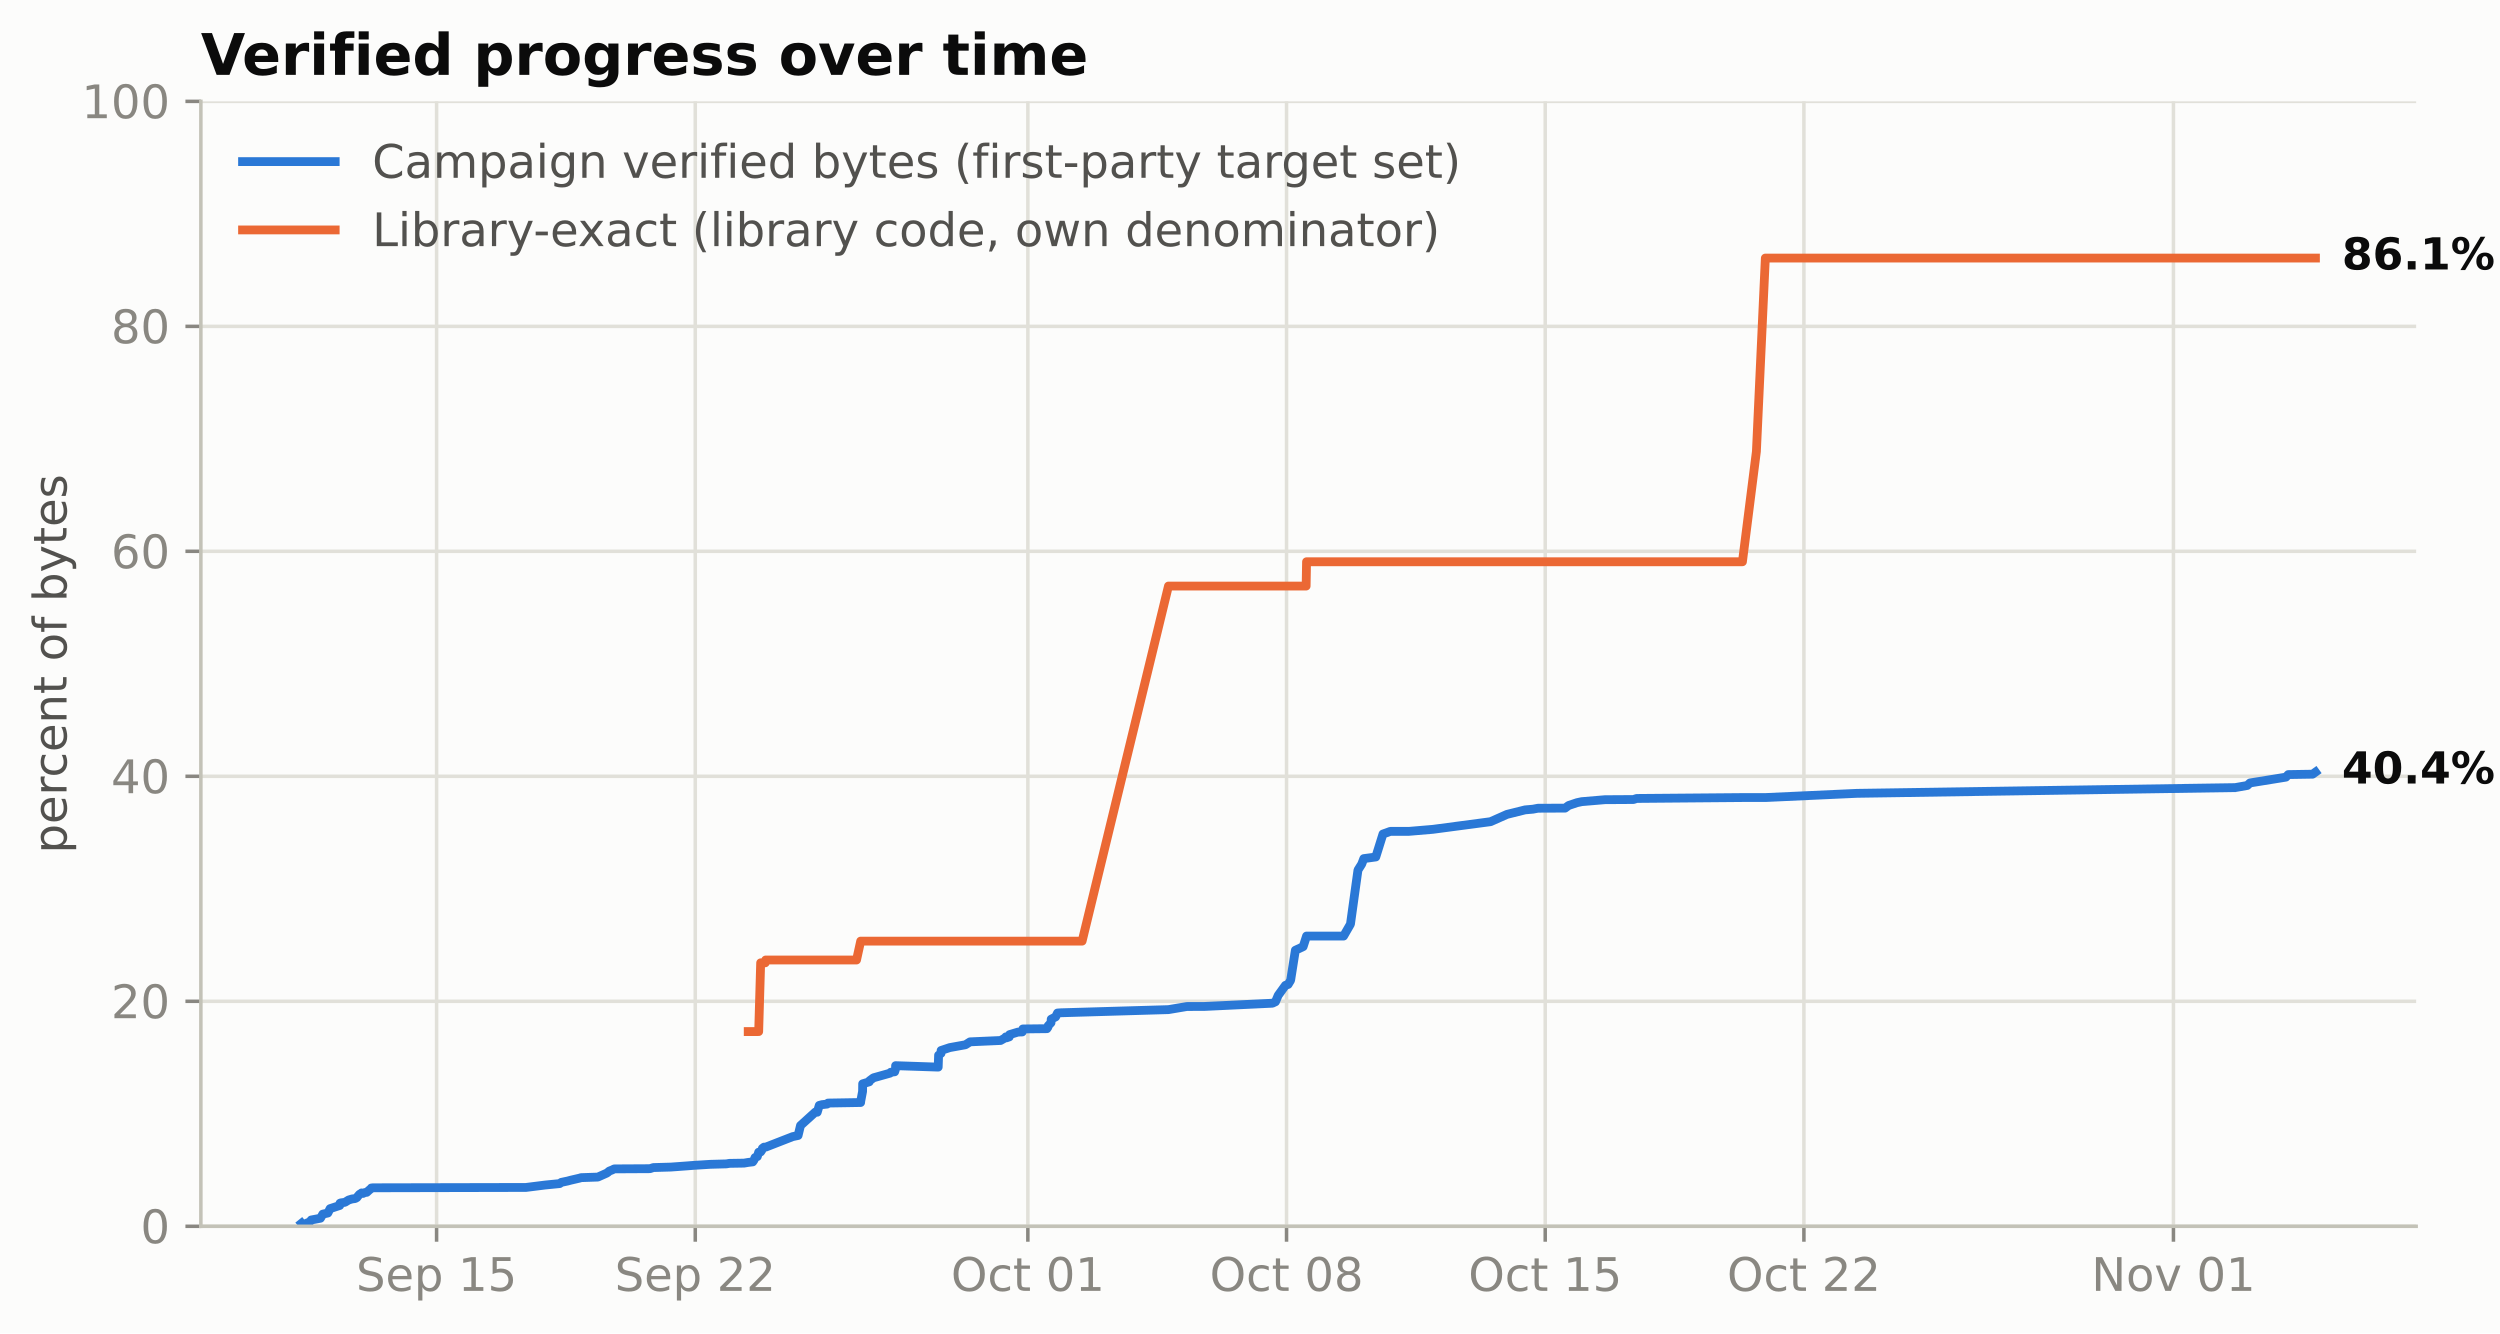
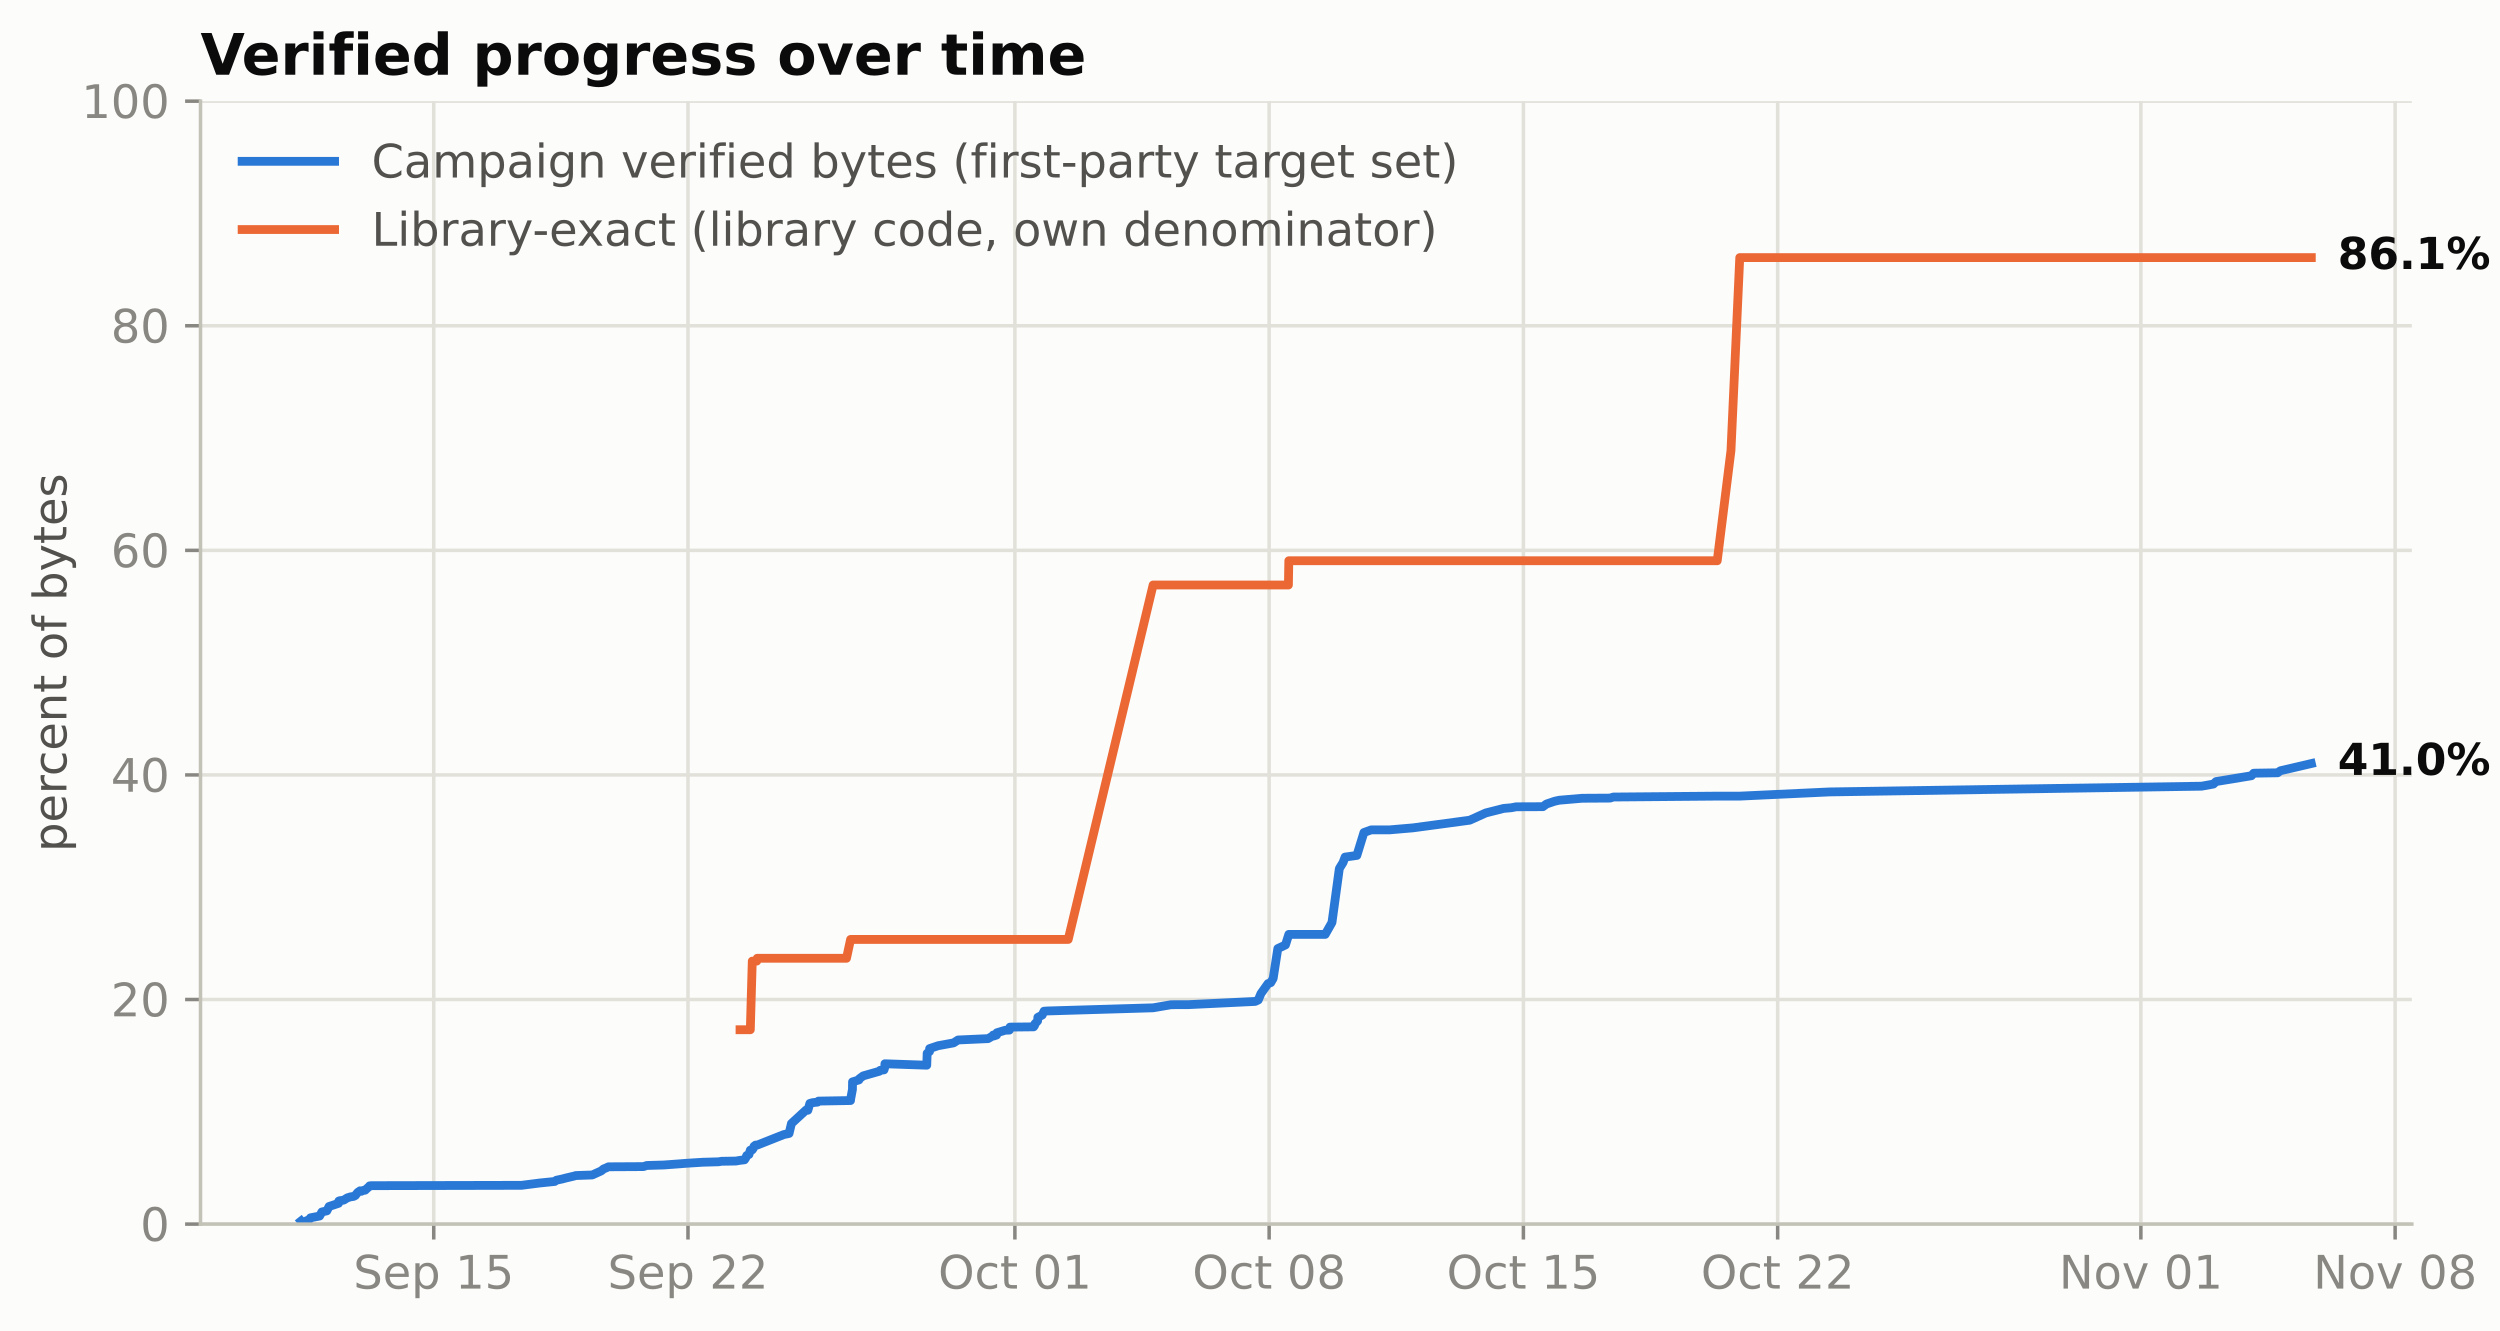
- <svg xmlns="http://www.w3.org/2000/svg" xmlns:xlink="http://www.w3.org/1999/xlink" width="566.745pt" height="302.26pt" viewBox="0 0 566.745 302.26" version="1.1">
+ <svg xmlns="http://www.w3.org/2000/svg" xmlns:xlink="http://www.w3.org/1999/xlink" width="567.76pt" height="302.26pt" viewBox="0 0 567.76 302.26" version="1.1">
  <defs>
    <style type="text/css">*{stroke-linejoin: round; stroke-linecap: butt}</style>
  </defs>
  <g id="figure_1">
    <g id="patch_1">
-       <path d="M 0 302.26  L 566.745 302.26  L 566.745 0  L 0 0  z " style="fill: #fcfcfb" />
+       <path d="M 0 302.26  L 567.76 302.26  L 567.76 0  L 0 0  z " style="fill: #fcfcfb" />
    </g>
    <g id="axes_1">
      <g id="patch_2">
        <path d="M 45.536 278  L 547.736 278  L 547.736 22.976  L 45.536 22.976  z " style="fill: #fcfcfb" />
      </g>
      <g id="matplotlib.axis_1">
        <g id="xtick_1">
          <g id="line2d_1">
-             <path d="M 98.973 278  L 98.973 22.976  " clip-path="url(#pf7d3f120eb)" style="fill: none; stroke: #e1e0d9; stroke-width: 0.8; stroke-linecap: square" />
+             <path d="M 98.503 278  L 98.503 22.976  " clip-path="url(#pf7d3f120eb)" style="fill: none; stroke: #e1e0d9; stroke-width: 0.8; stroke-linecap: square" />
          </g>
          <g id="line2d_2">
            <defs>
              <path id="mc9588ca993" d="M 0 0  L 0 3.5  " style="stroke: #898781; stroke-width: 0.8" />
            </defs>
            <g>
-               <use xlink:href="#mc9588ca993" x="98.973" y="278" style="fill: #898781; stroke: #898781; stroke-width: 0.8" />
+               <use xlink:href="#mc9588ca993" x="98.503" y="278" style="fill: #898781; stroke: #898781; stroke-width: 0.8" />
            </g>
          </g>
          <g id="text_1">
-             <text style="font-size: 10.5px; font-family: 'Segoe UI', 'DejaVu Sans', 'Bitstream Vera Sans', 'Computer Modern Sans Serif', 'Lucida Grande', 'Verdana', 'Geneva', 'Lucid', 'Arial', 'Helvetica', 'Avant Garde', sans-serif; text-anchor: middle; fill: #898781" x="98.973" y="292.645" transform="rotate(-0 98.973 292.6447)">Sep 15</text>
+             <text style="font-size: 10.5px; font-family: 'Segoe UI', 'DejaVu Sans', 'Bitstream Vera Sans', 'Computer Modern Sans Serif', 'Lucida Grande', 'Verdana', 'Geneva', 'Lucid', 'Arial', 'Helvetica', 'Avant Garde', sans-serif; text-anchor: middle; fill: #898781" x="98.503" y="292.645" transform="rotate(-0 98.50303 292.6447)">Sep 15</text>
          </g>
        </g>
        <g id="xtick_2">
          <g id="line2d_3">
-             <path d="M 157.616 278  L 157.616 22.976  " clip-path="url(#pf7d3f120eb)" style="fill: none; stroke: #e1e0d9; stroke-width: 0.8; stroke-linecap: square" />
+             <path d="M 156.245 278  L 156.245 22.976  " clip-path="url(#pf7d3f120eb)" style="fill: none; stroke: #e1e0d9; stroke-width: 0.8; stroke-linecap: square" />
          </g>
          <g id="line2d_4">
            <g>
-               <use xlink:href="#mc9588ca993" x="157.616" y="278" style="fill: #898781; stroke: #898781; stroke-width: 0.8" />
+               <use xlink:href="#mc9588ca993" x="156.245" y="278" style="fill: #898781; stroke: #898781; stroke-width: 0.8" />
            </g>
          </g>
          <g id="text_2">
-             <text style="font-size: 10.5px; font-family: 'Segoe UI', 'DejaVu Sans', 'Bitstream Vera Sans', 'Computer Modern Sans Serif', 'Lucida Grande', 'Verdana', 'Geneva', 'Lucid', 'Arial', 'Helvetica', 'Avant Garde', sans-serif; text-anchor: middle; fill: #898781" x="157.616" y="292.645" transform="rotate(-0 157.6156 292.6447)">Sep 22</text>
+             <text style="font-size: 10.5px; font-family: 'Segoe UI', 'DejaVu Sans', 'Bitstream Vera Sans', 'Computer Modern Sans Serif', 'Lucida Grande', 'Verdana', 'Geneva', 'Lucid', 'Arial', 'Helvetica', 'Avant Garde', sans-serif; text-anchor: middle; fill: #898781" x="156.245" y="292.645" transform="rotate(-0 156.2453 292.6447)">Sep 22</text>
          </g>
        </g>
        <g id="xtick_3">
          <g id="line2d_5">
-             <path d="M 233.013 278  L 233.013 22.976  " clip-path="url(#pf7d3f120eb)" style="fill: none; stroke: #e1e0d9; stroke-width: 0.8; stroke-linecap: square" />
+             <path d="M 230.485 278  L 230.485 22.976  " clip-path="url(#pf7d3f120eb)" style="fill: none; stroke: #e1e0d9; stroke-width: 0.8; stroke-linecap: square" />
          </g>
          <g id="line2d_6">
            <g>
-               <use xlink:href="#mc9588ca993" x="233.013" y="278" style="fill: #898781; stroke: #898781; stroke-width: 0.8" />
+               <use xlink:href="#mc9588ca993" x="230.485" y="278" style="fill: #898781; stroke: #898781; stroke-width: 0.8" />
            </g>
          </g>
          <g id="text_3">
-             <text style="font-size: 10.5px; font-family: 'Segoe UI', 'DejaVu Sans', 'Bitstream Vera Sans', 'Computer Modern Sans Serif', 'Lucida Grande', 'Verdana', 'Geneva', 'Lucid', 'Arial', 'Helvetica', 'Avant Garde', sans-serif; text-anchor: middle; fill: #898781" x="233.013" y="292.645" transform="rotate(-0 233.0132 292.6447)">Oct 01</text>
+             <text style="font-size: 10.5px; font-family: 'Segoe UI', 'DejaVu Sans', 'Bitstream Vera Sans', 'Computer Modern Sans Serif', 'Lucida Grande', 'Verdana', 'Geneva', 'Lucid', 'Arial', 'Helvetica', 'Avant Garde', sans-serif; text-anchor: middle; fill: #898781" x="230.485" y="292.645" transform="rotate(-0 230.4853 292.6447)">Oct 01</text>
          </g>
        </g>
        <g id="xtick_4">
          <g id="line2d_7">
-             <path d="M 291.656 278  L 291.656 22.976  " clip-path="url(#pf7d3f120eb)" style="fill: none; stroke: #e1e0d9; stroke-width: 0.8; stroke-linecap: square" />
+             <path d="M 288.227 278  L 288.227 22.976  " clip-path="url(#pf7d3f120eb)" style="fill: none; stroke: #e1e0d9; stroke-width: 0.8; stroke-linecap: square" />
          </g>
          <g id="line2d_8">
            <g>
-               <use xlink:href="#mc9588ca993" x="291.656" y="278" style="fill: #898781; stroke: #898781; stroke-width: 0.8" />
+               <use xlink:href="#mc9588ca993" x="288.227" y="278" style="fill: #898781; stroke: #898781; stroke-width: 0.8" />
            </g>
          </g>
          <g id="text_4">
-             <text style="font-size: 10.5px; font-family: 'Segoe UI', 'DejaVu Sans', 'Bitstream Vera Sans', 'Computer Modern Sans Serif', 'Lucida Grande', 'Verdana', 'Geneva', 'Lucid', 'Arial', 'Helvetica', 'Avant Garde', sans-serif; text-anchor: middle; fill: #898781" x="291.656" y="292.645" transform="rotate(-0 291.6558 292.6447)">Oct 08</text>
+             <text style="font-size: 10.5px; font-family: 'Segoe UI', 'DejaVu Sans', 'Bitstream Vera Sans', 'Computer Modern Sans Serif', 'Lucida Grande', 'Verdana', 'Geneva', 'Lucid', 'Arial', 'Helvetica', 'Avant Garde', sans-serif; text-anchor: middle; fill: #898781" x="288.227" y="292.645" transform="rotate(-0 288.2275 292.6447)">Oct 08</text>
          </g>
        </g>
        <g id="xtick_5">
          <g id="line2d_9">
-             <path d="M 350.298 278  L 350.298 22.976  " clip-path="url(#pf7d3f120eb)" style="fill: none; stroke: #e1e0d9; stroke-width: 0.8; stroke-linecap: square" />
+             <path d="M 345.97 278  L 345.97 22.976  " clip-path="url(#pf7d3f120eb)" style="fill: none; stroke: #e1e0d9; stroke-width: 0.8; stroke-linecap: square" />
          </g>
          <g id="line2d_10">
            <g>
-               <use xlink:href="#mc9588ca993" x="350.298" y="278" style="fill: #898781; stroke: #898781; stroke-width: 0.8" />
+               <use xlink:href="#mc9588ca993" x="345.97" y="278" style="fill: #898781; stroke: #898781; stroke-width: 0.8" />
            </g>
          </g>
          <g id="text_5">
-             <text style="font-size: 10.5px; font-family: 'Segoe UI', 'DejaVu Sans', 'Bitstream Vera Sans', 'Computer Modern Sans Serif', 'Lucida Grande', 'Verdana', 'Geneva', 'Lucid', 'Arial', 'Helvetica', 'Avant Garde', sans-serif; text-anchor: middle; fill: #898781" x="350.298" y="292.645" transform="rotate(-0 350.2984 292.6447)">Oct 15</text>
+             <text style="font-size: 10.5px; font-family: 'Segoe UI', 'DejaVu Sans', 'Bitstream Vera Sans', 'Computer Modern Sans Serif', 'Lucida Grande', 'Verdana', 'Geneva', 'Lucid', 'Arial', 'Helvetica', 'Avant Garde', sans-serif; text-anchor: middle; fill: #898781" x="345.97" y="292.645" transform="rotate(-0 345.9697 292.6447)">Oct 15</text>
          </g>
        </g>
        <g id="xtick_6">
          <g id="line2d_11">
-             <path d="M 408.941 278  L 408.941 22.976  " clip-path="url(#pf7d3f120eb)" style="fill: none; stroke: #e1e0d9; stroke-width: 0.8; stroke-linecap: square" />
+             <path d="M 403.712 278  L 403.712 22.976  " clip-path="url(#pf7d3f120eb)" style="fill: none; stroke: #e1e0d9; stroke-width: 0.8; stroke-linecap: square" />
          </g>
          <g id="line2d_12">
            <g>
-               <use xlink:href="#mc9588ca993" x="408.941" y="278" style="fill: #898781; stroke: #898781; stroke-width: 0.8" />
+               <use xlink:href="#mc9588ca993" x="403.712" y="278" style="fill: #898781; stroke: #898781; stroke-width: 0.8" />
            </g>
          </g>
          <g id="text_6">
-             <text style="font-size: 10.5px; font-family: 'Segoe UI', 'DejaVu Sans', 'Bitstream Vera Sans', 'Computer Modern Sans Serif', 'Lucida Grande', 'Verdana', 'Geneva', 'Lucid', 'Arial', 'Helvetica', 'Avant Garde', sans-serif; text-anchor: middle; fill: #898781" x="408.941" y="292.645" transform="rotate(-0 408.941 292.6447)">Oct 22</text>
+             <text style="font-size: 10.5px; font-family: 'Segoe UI', 'DejaVu Sans', 'Bitstream Vera Sans', 'Computer Modern Sans Serif', 'Lucida Grande', 'Verdana', 'Geneva', 'Lucid', 'Arial', 'Helvetica', 'Avant Garde', sans-serif; text-anchor: middle; fill: #898781" x="403.712" y="292.645" transform="rotate(-0 403.7119 292.6447)">Oct 22</text>
          </g>
        </g>
        <g id="xtick_7">
          <g id="line2d_13">
-             <path d="M 492.716 278  L 492.716 22.976  " clip-path="url(#pf7d3f120eb)" style="fill: none; stroke: #e1e0d9; stroke-width: 0.8; stroke-linecap: square" />
+             <path d="M 486.201 278  L 486.201 22.976  " clip-path="url(#pf7d3f120eb)" style="fill: none; stroke: #e1e0d9; stroke-width: 0.8; stroke-linecap: square" />
          </g>
          <g id="line2d_14">
            <g>
-               <use xlink:href="#mc9588ca993" x="492.716" y="278" style="fill: #898781; stroke: #898781; stroke-width: 0.8" />
+               <use xlink:href="#mc9588ca993" x="486.201" y="278" style="fill: #898781; stroke: #898781; stroke-width: 0.8" />
            </g>
          </g>
          <g id="text_7">
-             <text style="font-size: 10.5px; font-family: 'Segoe UI', 'DejaVu Sans', 'Bitstream Vera Sans', 'Computer Modern Sans Serif', 'Lucida Grande', 'Verdana', 'Geneva', 'Lucid', 'Arial', 'Helvetica', 'Avant Garde', sans-serif; text-anchor: middle; fill: #898781" x="492.716" y="292.645" transform="rotate(-0 492.7162 292.6447)">Nov 01</text>
+             <text style="font-size: 10.5px; font-family: 'Segoe UI', 'DejaVu Sans', 'Bitstream Vera Sans', 'Computer Modern Sans Serif', 'Lucida Grande', 'Verdana', 'Geneva', 'Lucid', 'Arial', 'Helvetica', 'Avant Garde', sans-serif; text-anchor: middle; fill: #898781" x="486.201" y="292.645" transform="rotate(-0 486.2008 292.6447)">Nov 01</text>
+           </g>
+         </g>
+         <g id="xtick_8">
+           <g id="line2d_15">
+             <path d="M 543.943 278  L 543.943 22.976  " clip-path="url(#pf7d3f120eb)" style="fill: none; stroke: #e1e0d9; stroke-width: 0.8; stroke-linecap: square" />
+           </g>
+           <g id="line2d_16">
+             <g>
+               <use xlink:href="#mc9588ca993" x="543.943" y="278" style="fill: #898781; stroke: #898781; stroke-width: 0.8" />
+             </g>
+           </g>
+           <g id="text_8">
+             <text style="font-size: 10.5px; font-family: 'Segoe UI', 'DejaVu Sans', 'Bitstream Vera Sans', 'Computer Modern Sans Serif', 'Lucida Grande', 'Verdana', 'Geneva', 'Lucid', 'Arial', 'Helvetica', 'Avant Garde', sans-serif; text-anchor: middle; fill: #898781" x="543.943" y="292.645" transform="rotate(-0 543.943 292.6447)">Nov 08</text>
          </g>
        </g>
      </g>
      <g id="matplotlib.axis_2">
        <g id="ytick_1">
-           <g id="line2d_15">
+           <g id="line2d_17">
            <path d="M 45.536 278  L 547.736 278  " clip-path="url(#pf7d3f120eb)" style="fill: none; stroke: #e1e0d9; stroke-width: 0.8; stroke-linecap: square" />
          </g>
-           <g id="line2d_16">
+           <g id="line2d_18">
            <defs>
              <path id="mee49852863" d="M 0 0  L -3.5 0  " style="stroke: #898781; stroke-width: 0.8" />
            </defs>
            <g>
              <use xlink:href="#mee49852863" x="45.536" y="278" style="fill: #898781; stroke: #898781; stroke-width: 0.8" />
            </g>
          </g>
-           <g id="text_8">
+           <g id="text_9">
            <text style="font-size: 10.5px; font-family: 'Segoe UI', 'DejaVu Sans', 'Bitstream Vera Sans', 'Computer Modern Sans Serif', 'Lucida Grande', 'Verdana', 'Geneva', 'Lucid', 'Arial', 'Helvetica', 'Avant Garde', sans-serif; text-anchor: end; fill: #898781" x="38.536" y="281.823" transform="rotate(-0 38.53609 281.8225)">0</text>
          </g>
        </g>
        <g id="ytick_2">
-           <g id="line2d_17">
+           <g id="line2d_19">
            <path d="M 45.536 226.996  L 547.736 226.996  " clip-path="url(#pf7d3f120eb)" style="fill: none; stroke: #e1e0d9; stroke-width: 0.8; stroke-linecap: square" />
          </g>
-           <g id="line2d_18">
+           <g id="line2d_20">
            <g>
              <use xlink:href="#mee49852863" x="45.536" y="226.996" style="fill: #898781; stroke: #898781; stroke-width: 0.8" />
            </g>
          </g>
-           <g id="text_9">
+           <g id="text_10">
            <text style="font-size: 10.5px; font-family: 'Segoe UI', 'DejaVu Sans', 'Bitstream Vera Sans', 'Computer Modern Sans Serif', 'Lucida Grande', 'Verdana', 'Geneva', 'Lucid', 'Arial', 'Helvetica', 'Avant Garde', sans-serif; text-anchor: end; fill: #898781" x="38.536" y="230.818" transform="rotate(-0 38.53609 230.8177)">20</text>
          </g>
        </g>
        <g id="ytick_3">
-           <g id="line2d_19">
+           <g id="line2d_21">
            <path d="M 45.536 175.991  L 547.736 175.991  " clip-path="url(#pf7d3f120eb)" style="fill: none; stroke: #e1e0d9; stroke-width: 0.8; stroke-linecap: square" />
          </g>
-           <g id="line2d_20">
+           <g id="line2d_22">
            <g>
              <use xlink:href="#mee49852863" x="45.536" y="175.991" style="fill: #898781; stroke: #898781; stroke-width: 0.8" />
            </g>
          </g>
-           <g id="text_10">
+           <g id="text_11">
            <text style="font-size: 10.5px; font-family: 'Segoe UI', 'DejaVu Sans', 'Bitstream Vera Sans', 'Computer Modern Sans Serif', 'Lucida Grande', 'Verdana', 'Geneva', 'Lucid', 'Arial', 'Helvetica', 'Avant Garde', sans-serif; text-anchor: end; fill: #898781" x="38.536" y="179.813" transform="rotate(-0 38.53609 179.813)">40</text>
          </g>
        </g>
        <g id="ytick_4">
-           <g id="line2d_21">
+           <g id="line2d_23">
            <path d="M 45.536 124.986  L 547.736 124.986  " clip-path="url(#pf7d3f120eb)" style="fill: none; stroke: #e1e0d9; stroke-width: 0.8; stroke-linecap: square" />
          </g>
-           <g id="line2d_22">
+           <g id="line2d_24">
            <g>
              <use xlink:href="#mee49852863" x="45.536" y="124.986" style="fill: #898781; stroke: #898781; stroke-width: 0.8" />
            </g>
          </g>
-           <g id="text_11">
+           <g id="text_12">
            <text style="font-size: 10.5px; font-family: 'Segoe UI', 'DejaVu Sans', 'Bitstream Vera Sans', 'Computer Modern Sans Serif', 'Lucida Grande', 'Verdana', 'Geneva', 'Lucid', 'Arial', 'Helvetica', 'Avant Garde', sans-serif; text-anchor: end; fill: #898781" x="38.536" y="128.808" transform="rotate(-0 38.53609 128.8082)">60</text>
          </g>
        </g>
        <g id="ytick_5">
-           <g id="line2d_23">
+           <g id="line2d_25">
            <path d="M 45.536 73.981  L 547.736 73.981  " clip-path="url(#pf7d3f120eb)" style="fill: none; stroke: #e1e0d9; stroke-width: 0.8; stroke-linecap: square" />
          </g>
-           <g id="line2d_24">
+           <g id="line2d_26">
            <g>
              <use xlink:href="#mee49852863" x="45.536" y="73.981" style="fill: #898781; stroke: #898781; stroke-width: 0.8" />
            </g>
          </g>
-           <g id="text_12">
+           <g id="text_13">
            <text style="font-size: 10.5px; font-family: 'Segoe UI', 'DejaVu Sans', 'Bitstream Vera Sans', 'Computer Modern Sans Serif', 'Lucida Grande', 'Verdana', 'Geneva', 'Lucid', 'Arial', 'Helvetica', 'Avant Garde', sans-serif; text-anchor: end; fill: #898781" x="38.536" y="77.803" transform="rotate(-0 38.53609 77.80335)">80</text>
          </g>
        </g>
        <g id="ytick_6">
-           <g id="line2d_25">
+           <g id="line2d_27">
            <path d="M 45.536 22.976  L 547.736 22.976  " clip-path="url(#pf7d3f120eb)" style="fill: none; stroke: #e1e0d9; stroke-width: 0.8; stroke-linecap: square" />
          </g>
-           <g id="line2d_26">
+           <g id="line2d_28">
            <g>
              <use xlink:href="#mee49852863" x="45.536" y="22.976" style="fill: #898781; stroke: #898781; stroke-width: 0.8" />
            </g>
          </g>
-           <g id="text_13">
+           <g id="text_14">
            <text style="font-size: 10.5px; font-family: 'Segoe UI', 'DejaVu Sans', 'Bitstream Vera Sans', 'Computer Modern Sans Serif', 'Lucida Grande', 'Verdana', 'Geneva', 'Lucid', 'Arial', 'Helvetica', 'Avant Garde', sans-serif; text-anchor: end; fill: #898781" x="38.536" y="26.799" transform="rotate(-0 38.53609 26.79855)">100</text>
          </g>
        </g>
-         <g id="text_14">
+         <g id="text_15">
          <text style="font-size: 10.5px; font-family: 'Segoe UI', 'DejaVu Sans', 'Bitstream Vera Sans', 'Computer Modern Sans Serif', 'Lucida Grande', 'Verdana', 'Geneva', 'Lucid', 'Arial', 'Helvetica', 'Avant Garde', sans-serif; text-anchor: middle; fill: #52514e" x="15.085" y="150.488" transform="rotate(-90 15.08484 150.4884)">percent of bytes</text>
        </g>
      </g>
-       <g id="line2d_27">
-         <path d="M 68.363 277.312  L 68.661 277.682  L 68.737 277.615  L 70.231 276.993  L 70.558 276.565  L 72.645 276.172  L 73.182 275.236  L 74.324 274.989  L 74.831 273.997  L 77.016 273.28  L 77.07 272.775  L 77.192 272.701  L 78.195 272.561  L 79.037 272.038  L 79.796 271.806  L 80.513 271.706  L 80.904 271.487  L 81.111 271.199  L 81.516 270.73  L 81.925 270.526  L 81.974 270.436  L 82.293 270.551  L 82.668 270.35  L 83.139 270.299  L 83.688 269.799  L 83.929 269.608  L 84.091 269.49  L 84.181 269.319  L 84.545 269.271  L 119.227 269.192  L 123.544 268.649  L 126.877 268.317  L 127.254 268.037  L 128.663 267.741  L 129.389 267.547  L 131.355 267.09  L 131.744 266.971  L 135.529 266.841  L 137.52 265.956  L 137.815 265.752  L 138.109 265.486  L 138.798 265.216  L 139.197 265.009  L 139.319 264.984  L 147.339 264.938  L 148.119 264.686  L 152.07 264.573  L 155.736 264.306  L 157.15 264.193  L 161.015 263.951  L 164.673 263.849  L 165.336 263.734  L 168.668 263.678  L 169.618 263.518  L 170.649 263.395  L 170.938 262.967  L 171.162 262.416  L 171.681 262.197  L 171.99 261.199  L 172.441 261.133  L 172.743 260.682  L 172.826 260.337  L 173.201 260.057  L 173.577 260.057  L 179.709 257.667  L 180.927 257.412  L 181.473 255.153  L 184.841 252.098  L 185.267 252.144  L 185.724 250.59  L 186.346 250.422  L 187.505 250.295  L 187.714 250.063  L 195.103 249.935  L 195.115 249.693  L 195.545 247.418  L 195.567 245.699  L 197.048 245.25  L 197.123 245  L 198.02 244.337  L 201.759 243.287  L 201.931 243.077  L 202.822 242.973  L 203.008 242.371  L 203.034 241.586  L 212.686 241.912  L 212.777 239.206  L 213.324 238.796  L 213.345 238.14  L 215.303 237.487  L 218.869 236.845  L 219.908 236.184  L 226.831 235.876  L 227.988 235.218  L 228.012 235.062  L 228.172 235.274  L 228.791 235.062  L 228.861 234.547  L 230.786 233.971  L 231.739 233.94  L 231.852 233.318  L 231.884 233.262  L 237.335 233.2  L 237.561 232.869  L 237.61 232.55  L 238.259 231.854  L 238.307 231.043  L 239.306 230.528  L 239.733 229.65  L 240.551 229.594  L 264.889 228.878  L 269.063 228.174  L 273.066 228.159  L 288.457 227.427  L 289.148 227.098  L 289.766 225.641  L 291.4 223.379  L 292.015 223.173  L 292.582 222.224  L 293.657 215.42  L 295.419 214.601  L 296.192 212.204  L 304.589 212.204  L 306.147 209.498  L 307.847 197.245  L 308.701 195.88  L 309.167 194.646  L 311.888 194.271  L 313.516 189.071  L 315.187 188.469  L 319.394 188.469  L 324.833 188.008  L 337.912 186.273  L 341.62 184.623  L 345.736 183.598  L 347.52 183.44  L 348.645 183.226  L 354.805 183.198  L 355.609 182.601  L 357.502 181.966  L 358.573 181.734  L 363.836 181.288  L 370.295 181.249  L 371.039 181.01  L 395.004 180.803  L 400.2 180.803  L 420.955 179.849  L 506.706 178.549  L 509.452 178.064  L 510.063 177.493  L 518.21 176.177  L 518.742 175.596  L 524.259 175.504  L 524.909 175.037  L 524.909 175.037  " clip-path="url(#pf7d3f120eb)" style="fill: none; stroke: #2a78d6; stroke-width: 2; stroke-linecap: square" />
-       </g>
-       <g id="line2d_28">
-         <path d="M 169.618 233.856  L 171.99 233.856  L 172.441 218.271  L 173.477 218.271  L 173.577 217.629  L 194.173 217.629  L 195.115 213.349  L 245.314 213.349  L 264.889 132.856  L 296.099 132.856  L 296.192 127.35  L 395.004 127.35  L 398.172 102.35  L 400.2 58.504  L 524.909 58.504  L 524.909 58.504  " clip-path="url(#pf7d3f120eb)" style="fill: none; stroke: #eb6834; stroke-width: 2; stroke-linecap: square" />
+       <g id="line2d_29">
+         <path d="M 68.363 277.312  L 68.656 277.682  L 68.731 277.615  L 70.202 276.993  L 70.524 276.565  L 72.58 276.172  L 73.108 275.236  L 74.232 274.989  L 74.732 273.997  L 76.883 273.28  L 76.937 272.775  L 77.057 272.701  L 78.044 272.561  L 78.874 272.038  L 79.62 271.806  L 80.327 271.706  L 80.712 271.487  L 80.915 271.199  L 81.314 270.73  L 81.717 270.526  L 81.765 270.436  L 82.079 270.551  L 82.448 270.35  L 82.912 270.299  L 83.453 269.799  L 83.69 269.608  L 83.849 269.49  L 83.939 269.319  L 84.296 269.271  L 118.446 269.192  L 122.697 268.649  L 125.979 268.317  L 126.35 268.037  L 127.737 267.741  L 128.452 267.547  L 130.388 267.09  L 130.771 266.971  L 134.497 266.841  L 136.458 265.956  L 136.749 265.752  L 137.038 265.486  L 137.716 265.216  L 138.109 265.009  L 138.23 264.984  L 146.127 264.938  L 146.894 264.686  L 150.785 264.573  L 154.395 264.306  L 155.787 264.193  L 159.592 263.951  L 163.194 263.849  L 163.847 263.734  L 167.128 263.678  L 168.063 263.518  L 169.079 263.395  L 169.363 262.967  L 169.584 262.416  L 170.095 262.197  L 170.399 261.199  L 170.843 261.133  L 171.141 260.682  L 171.222 260.337  L 171.591 260.057  L 171.962 260.057  L 177.999 257.667  L 179.199 257.412  L 179.737 255.153  L 183.052 252.098  L 183.472 252.144  L 183.922 250.59  L 184.535 250.422  L 185.676 250.295  L 185.881 250.063  L 193.157 249.935  L 193.169 249.693  L 193.593 247.418  L 193.614 245.699  L 195.073 245.25  L 195.146 245  L 196.03 244.337  L 199.711 243.287  L 199.88 243.077  L 200.758 242.973  L 200.941 242.371  L 200.966 241.586  L 210.47 241.912  L 210.56 239.206  L 211.099 238.796  L 211.119 238.14  L 213.047 237.487  L 216.559 236.845  L 217.581 236.184  L 224.397 235.876  L 225.537 235.218  L 225.56 235.062  L 225.718 235.274  L 226.328 235.062  L 226.397 234.547  L 228.292 233.971  L 229.231 233.94  L 229.342 233.318  L 229.373 233.262  L 234.741 233.2  L 234.963 232.869  L 235.011 232.55  L 235.65 231.854  L 235.698 231.043  L 236.682 230.528  L 237.102 229.65  L 237.908 229.594  L 261.872 228.878  L 265.982 228.174  L 269.923 228.159  L 285.078 227.427  L 285.758 227.098  L 286.367 225.641  L 287.976 223.379  L 288.581 223.173  L 289.139 222.224  L 290.198 215.42  L 291.933 214.601  L 292.694 212.204  L 300.962 212.204  L 302.496 209.498  L 304.17 197.245  L 305.011 195.88  L 305.47 194.646  L 308.149 194.271  L 309.752 189.071  L 311.397 188.469  L 315.54 188.469  L 320.896 188.008  L 333.773 186.273  L 337.425 184.623  L 341.477 183.598  L 343.234 183.44  L 344.341 183.226  L 350.407 183.198  L 351.199 182.601  L 353.063 181.966  L 354.117 181.734  L 359.3 181.288  L 365.659 181.249  L 366.392 181.01  L 389.989 180.803  L 395.105 180.803  L 415.542 179.849  L 499.976 178.549  L 502.68 178.064  L 503.281 177.493  L 511.303 176.177  L 511.827 175.596  L 517.26 175.504  L 517.899 175.037  L 524.909 173.402  L 524.909 173.402  " clip-path="url(#pf7d3f120eb)" style="fill: none; stroke: #2a78d6; stroke-width: 2; stroke-linecap: square" />
+       </g>
+       <g id="line2d_30">
+         <path d="M 168.063 233.856  L 170.399 233.856  L 170.843 218.271  L 171.863 218.271  L 171.962 217.629  L 192.242 217.629  L 193.169 213.349  L 242.597 213.349  L 261.872 132.856  L 292.602 132.856  L 292.694 127.35  L 389.989 127.35  L 393.108 102.35  L 395.105 58.504  L 524.909 58.504  L 524.909 58.504  " clip-path="url(#pf7d3f120eb)" style="fill: none; stroke: #eb6834; stroke-width: 2; stroke-linecap: square" />
      </g>
      <g id="patch_3">
        <path d="M 45.536 278  L 45.536 22.976  " style="fill: none; stroke: #c3c2b7; stroke-width: 0.8; stroke-linejoin: miter; stroke-linecap: square" />
      </g>
      <g id="patch_4">
        <path d="M 45.536 278  L 547.736 278  " style="fill: none; stroke: #c3c2b7; stroke-width: 0.8; stroke-linejoin: miter; stroke-linecap: square" />
      </g>
-       <g id="text_15">
-         <text style="font-weight: 700; font-size: 10px; font-family: 'Segoe UI', 'DejaVu Sans', 'Bitstream Vera Sans', 'Computer Modern Sans Serif', 'Lucida Grande', 'Verdana', 'Geneva', 'Lucid', 'Arial', 'Helvetica', 'Avant Garde', sans-serif; text-anchor: start; fill: #0b0b0b" x="530.909" y="177.625" transform="rotate(-0 530.9088 177.6249)">40.4%</text>
-       </g>
      <g id="text_16">
+         <text style="font-weight: 700; font-size: 10px; font-family: 'Segoe UI', 'DejaVu Sans', 'Bitstream Vera Sans', 'Computer Modern Sans Serif', 'Lucida Grande', 'Verdana', 'Geneva', 'Lucid', 'Arial', 'Helvetica', 'Avant Garde', sans-serif; text-anchor: start; fill: #0b0b0b" x="530.909" y="175.99" transform="rotate(-0 530.9088 175.9902)">41.0%</text>
+       </g>
+       <g id="text_17">
        <text style="font-weight: 700; font-size: 10px; font-family: 'Segoe UI', 'DejaVu Sans', 'Bitstream Vera Sans', 'Computer Modern Sans Serif', 'Lucida Grande', 'Verdana', 'Geneva', 'Lucid', 'Arial', 'Helvetica', 'Avant Garde', sans-serif; text-anchor: start; fill: #0b0b0b" x="530.909" y="61.092" transform="rotate(-0 530.9088 61.09169)">86.1%</text>
      </g>
-       <g id="text_17">
+       <g id="text_18">
        <text style="font-weight: 700; font-size: 13px; font-family: 'Segoe UI', 'DejaVu Sans', 'Bitstream Vera Sans', 'Computer Modern Sans Serif', 'Lucida Grande', 'Verdana', 'Geneva', 'Lucid', 'Arial', 'Helvetica', 'Avant Garde', sans-serif; text-anchor: start; fill: #0b0b0b" x="45.536" y="16.976" transform="rotate(-0 45.53609 16.97641)">Verified progress over time</text>
      </g>
      <g id="legend_1">
-         <g id="line2d_29">
+         <g id="line2d_31">
          <path d="M 54.986 36.636  L 65.486 36.636  L 75.986 36.636  " style="fill: none; stroke: #2a78d6; stroke-width: 2; stroke-linecap: square" />
        </g>
-         <g id="text_18">
+         <g id="text_19">
          <text style="font-size: 10.5px; font-family: 'Segoe UI', 'DejaVu Sans', 'Bitstream Vera Sans', 'Computer Modern Sans Serif', 'Lucida Grande', 'Verdana', 'Geneva', 'Lucid', 'Arial', 'Helvetica', 'Avant Garde', sans-serif; text-anchor: start; fill: #52514e" x="84.386" y="40.311" transform="rotate(-0 84.38609 40.31125)">Campaign verified bytes (first-party target set)</text>
        </g>
-         <g id="line2d_30">
+         <g id="line2d_32">
          <path d="M 54.986 52.13  L 65.486 52.13  L 75.986 52.13  " style="fill: none; stroke: #eb6834; stroke-width: 2; stroke-linecap: square" />
        </g>
-         <g id="text_19">
+         <g id="text_20">
          <text style="font-size: 10.5px; font-family: 'Segoe UI', 'DejaVu Sans', 'Bitstream Vera Sans', 'Computer Modern Sans Serif', 'Lucida Grande', 'Verdana', 'Geneva', 'Lucid', 'Arial', 'Helvetica', 'Avant Garde', sans-serif; text-anchor: start; fill: #52514e" x="84.386" y="55.805" transform="rotate(-0 84.38609 55.80531)">Library-exact (library code, own denominator)</text>
        </g>
      </g>
    </g>
  </g>
  <defs>
    <clipPath id="pf7d3f120eb">
      <rect x="45.536" y="22.976" width="502.2" height="255.024" />
    </clipPath>
  </defs>
</svg>
